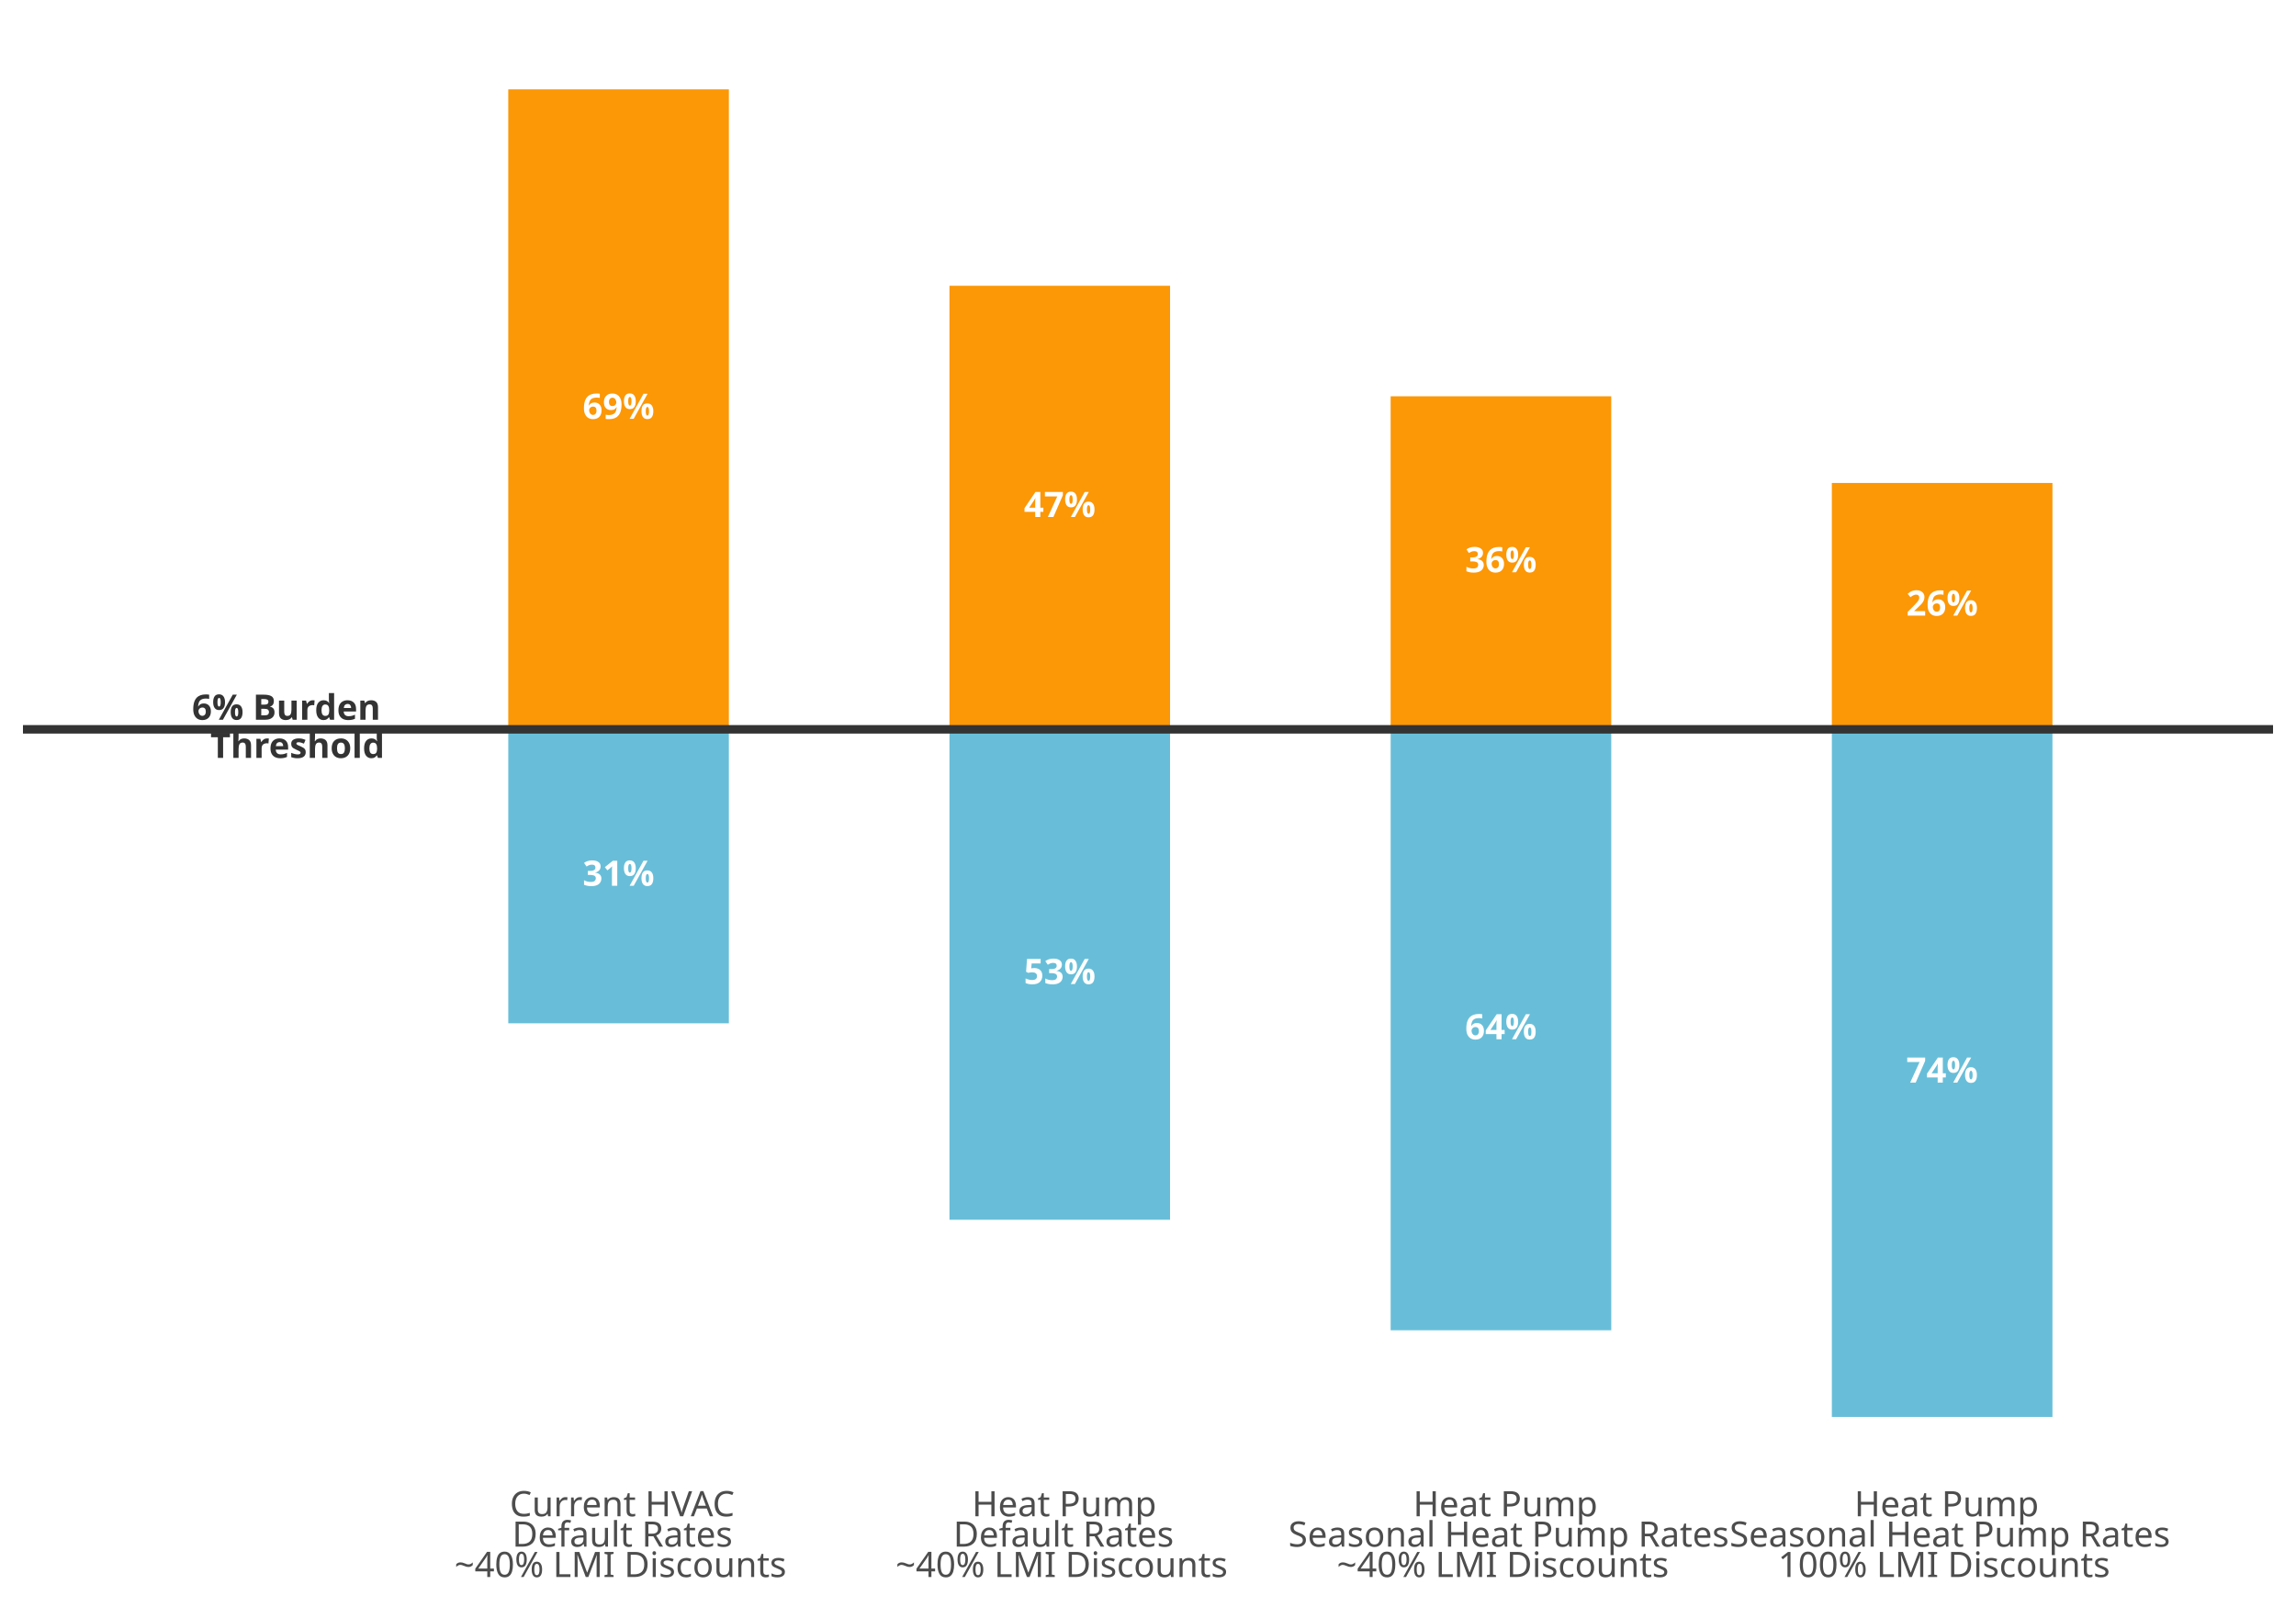
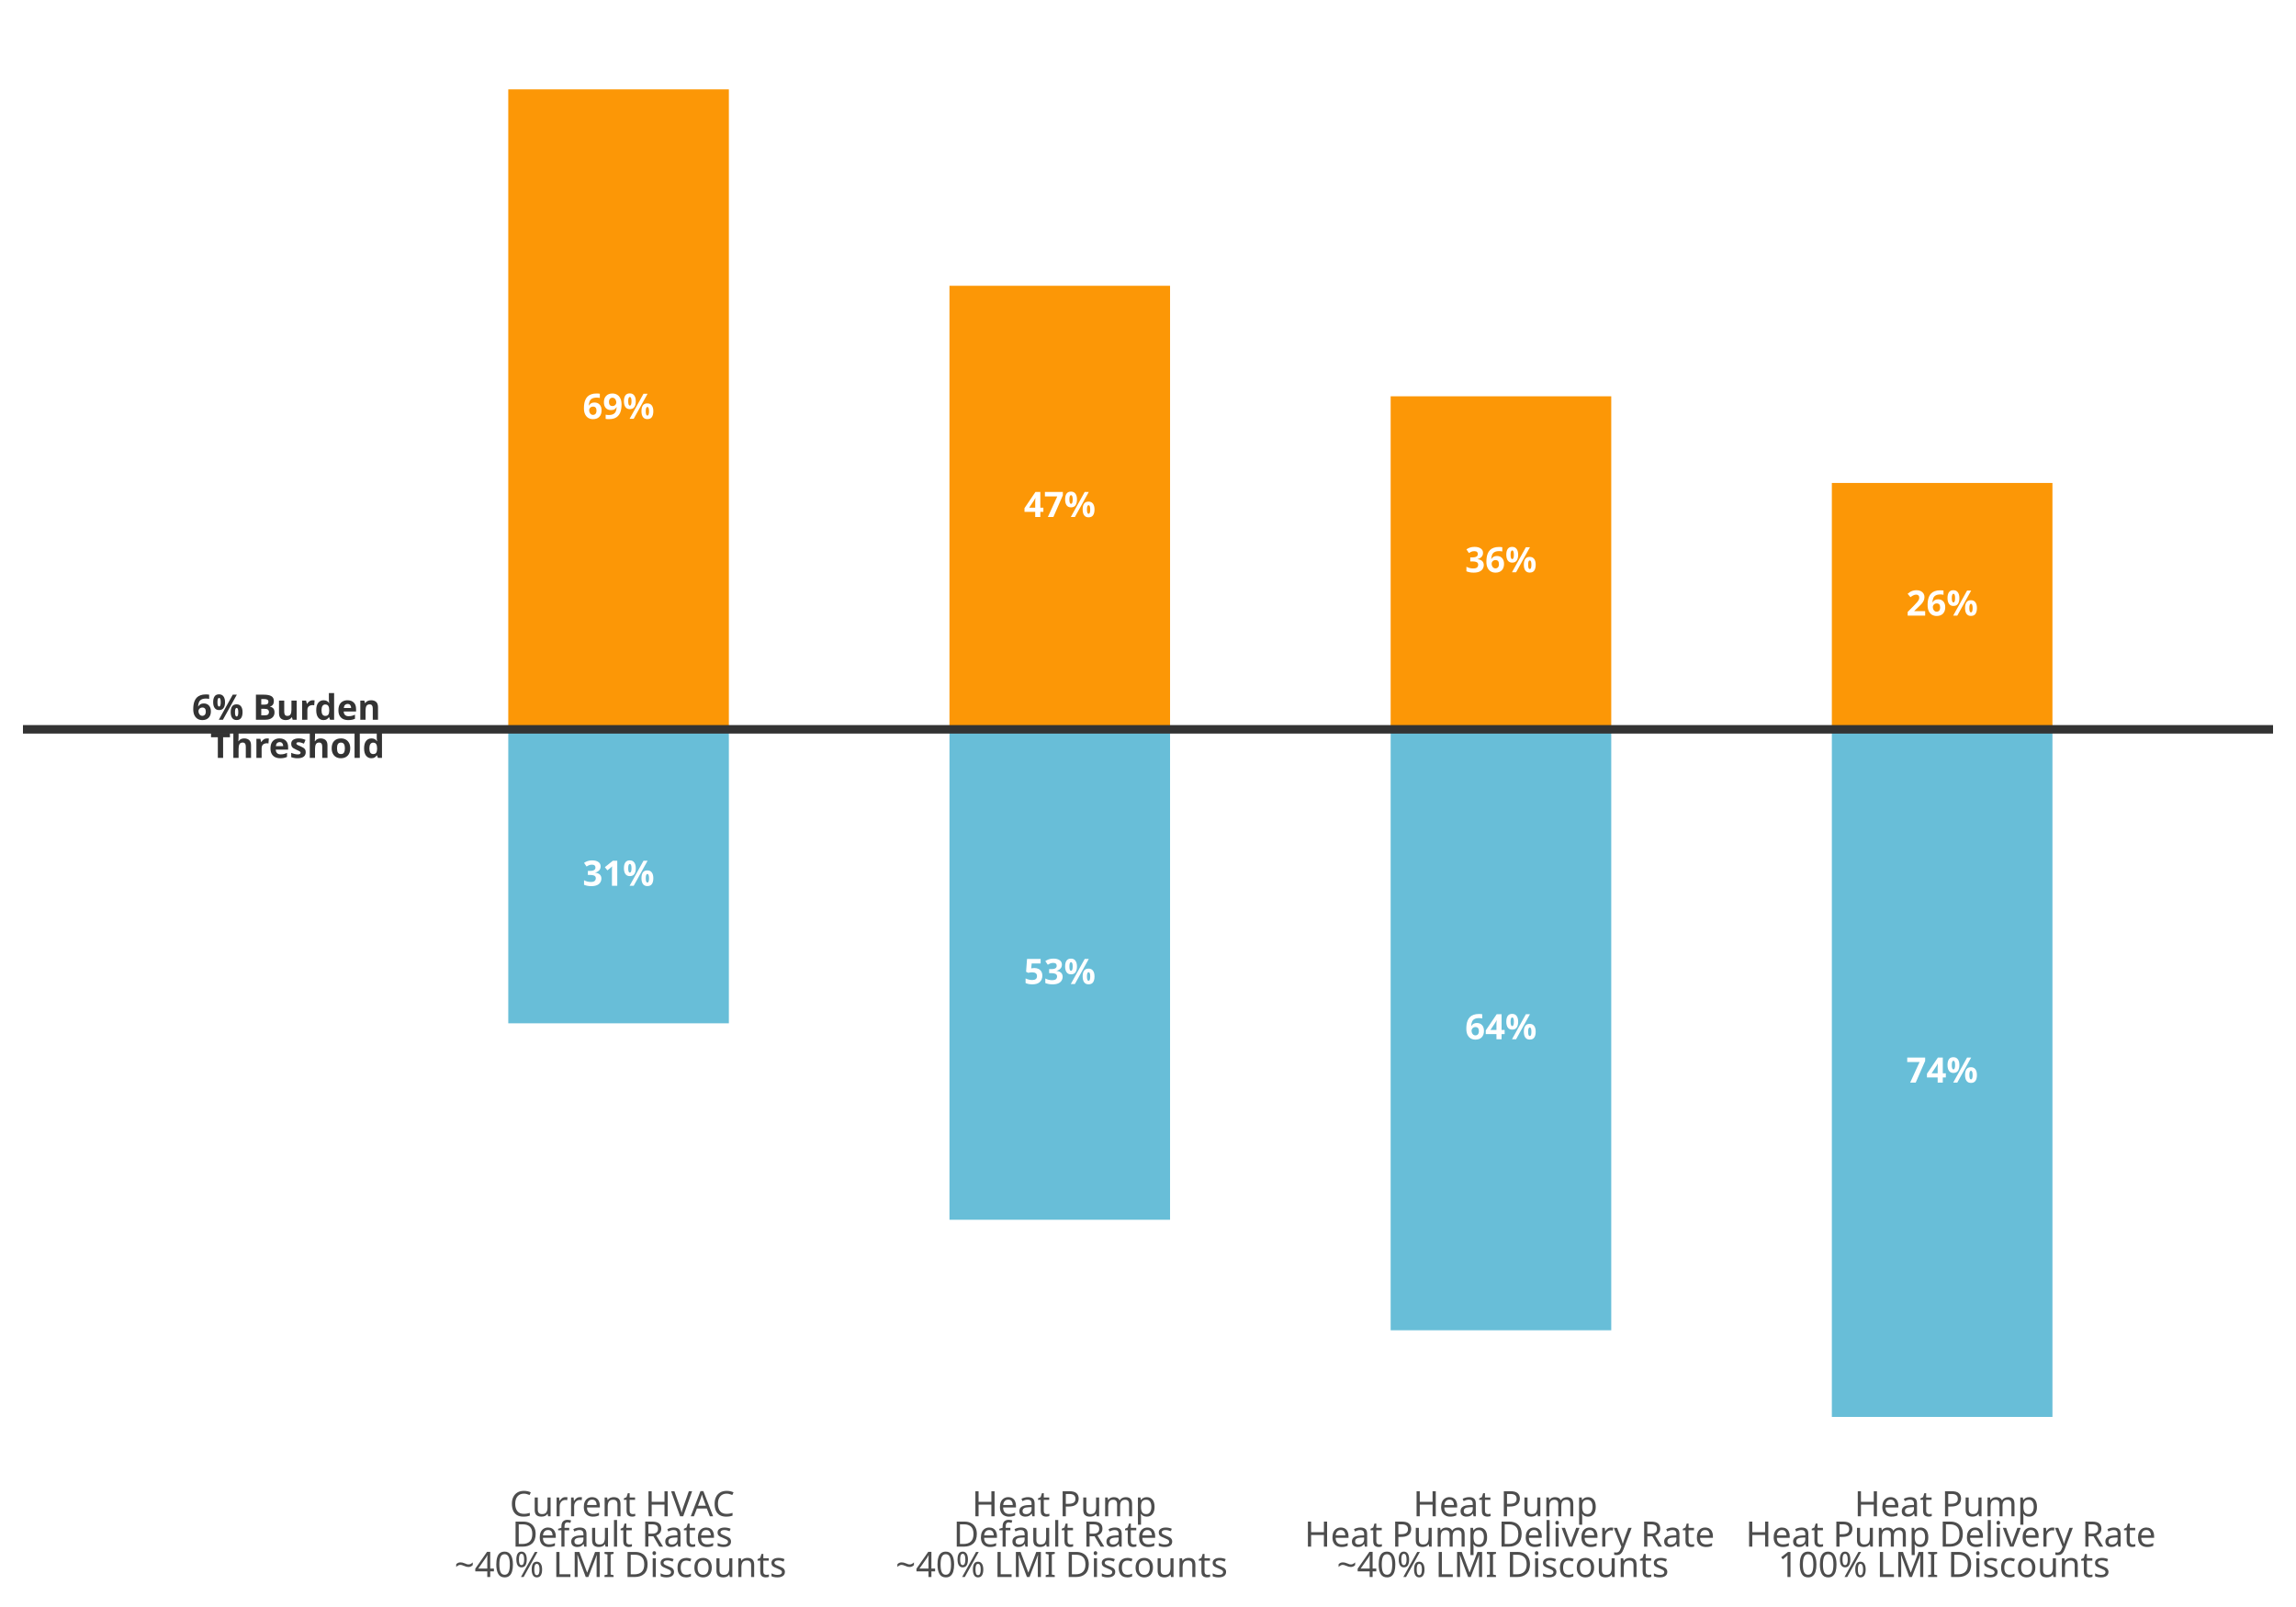
<svg xmlns="http://www.w3.org/2000/svg" width="720pt" height="504pt" viewBox="0 0 720 504" version="1.1">
  <defs>
    <style type="text/css">*{stroke-linejoin: round; stroke-linecap: butt}</style>
  </defs>
  <g id="figure_1">
    <g id="patch_1">
      <path d="M 0 504 L 720 504 L 720 0 L 0 0 z " style="fill: #ffffff" />
    </g>
    <g id="axes_1">
      <g id="patch_2">
        <path d="M 7.2 465.208 L 712.8 465.208 L 712.8 7.2 L 7.2 7.2 z " style="fill: #ffffff" />
      </g>
      <g id="matplotlib.axis_1">
        <g id="xtick_1">
          <g id="text_1">
            <text style="font-size: 11px; font-family: 'IBM Plex Sans'; fill: #4d4d4d" transform="translate(159.8498 475.548)">Current HVAC</text>
            <text style="font-size: 11px; font-family: 'IBM Plex Sans'; fill: #4d4d4d" transform="translate(160.613 485.074)">Default Rates</text>
            <text style="font-size: 11px; font-family: 'IBM Plex Sans'; fill: #4d4d4d" transform="translate(142.5145 494.6)">~40% LMI Discounts</text>
          </g>
        </g>
        <g id="xtick_2">
          <g id="text_2">
            <text style="font-size: 11px; font-family: 'IBM Plex Sans'; fill: #4d4d4d" transform="translate(304.8079 475.548)">Heat Pump</text>
            <text style="font-size: 11px; font-family: 'IBM Plex Sans'; fill: #4d4d4d" transform="translate(298.9659 485.074)">Default Rates</text>
            <text style="font-size: 11px; font-family: 'IBM Plex Sans'; fill: #4d4d4d" transform="translate(280.8675 494.6)">~40% LMI Discounts</text>
          </g>
        </g>
        <g id="xtick_3">
          <g id="text_3">
            <text style="font-size: 11px; font-family: 'IBM Plex Sans'; fill: #4d4d4d" transform="translate(443.1609 475.548)">Heat Pump</text>
-             <text style="font-size: 11px; font-family: 'IBM Plex Sans'; fill: #4d4d4d" transform="translate(404.0112 485.074)">Seasonal Heat Pump Rates</text>
+             <text style="font-size: 11px; font-family: 'IBM Plex Sans'; fill: #4d4d4d" transform="translate(409.0875 485.074)">Heat Pump Delivery Rate</text>
            <text style="font-size: 11px; font-family: 'IBM Plex Sans'; fill: #4d4d4d" transform="translate(419.2204 494.6)">~40% LMI Discounts</text>
          </g>
        </g>
        <g id="xtick_4">
          <g id="text_4">
            <text style="font-size: 11px; font-family: 'IBM Plex Sans'; fill: #4d4d4d" transform="translate(581.5138 475.548)">Heat Pump</text>
-             <text style="font-size: 11px; font-family: 'IBM Plex Sans'; fill: #4d4d4d" transform="translate(542.3641 485.074)">Seasonal Heat Pump Rates</text>
+             <text style="font-size: 11px; font-family: 'IBM Plex Sans'; fill: #4d4d4d" transform="translate(547.4405 485.074)">Heat Pump Delivery Rate</text>
            <text style="font-size: 11px; font-family: 'IBM Plex Sans'; fill: #4d4d4d" transform="translate(557.5733 494.6)">100% LMI Discounts</text>
          </g>
        </g>
      </g>
      <g id="matplotlib.axis_2">
        <g id="ytick_1" />
        <g id="ytick_2" />
        <g id="ytick_3" />
        <g id="ytick_4" />
        <g id="ytick_5" />
        <g id="ytick_6" />
        <g id="ytick_7" />
        <g id="ytick_8" />
      </g>
      <g id="PolyCollection_1">
-         <path d="M 159.388 320.939 L 159.388 228.742 L 228.565 228.742 L 228.565 320.939 z " clip-path="url(#pb34a313631)" style="fill: #68bed8" />
-         <path d="M 297.741 382.549 L 297.741 228.742 L 366.918 228.742 L 366.918 382.549 z " clip-path="url(#pb34a313631)" style="fill: #68bed8" />
-         <path d="M 436.094 417.21 L 436.094 228.742 L 505.271 228.742 L 505.271 417.21 z " clip-path="url(#pb34a313631)" style="fill: #68bed8" />
-         <path d="M 574.447 444.389 L 574.447 228.742 L 643.624 228.742 L 643.624 444.389 z " clip-path="url(#pb34a313631)" style="fill: #68bed8" />
-         <path d="M 159.388 228.742 L 159.388 28.019 L 228.565 28.019 L 228.565 228.742 z " clip-path="url(#pb34a313631)" style="fill: #fc9706" />
-         <path d="M 297.741 228.742 L 297.741 89.628 L 366.918 89.628 L 366.918 228.742 z " clip-path="url(#pb34a313631)" style="fill: #fc9706" />
-         <path d="M 436.094 228.742 L 436.094 124.29 L 505.271 124.29 L 505.271 228.742 z " clip-path="url(#pb34a313631)" style="fill: #fc9706" />
-         <path d="M 574.447 228.742 L 574.447 151.469 L 643.624 151.469 L 643.624 228.742 z " clip-path="url(#pb34a313631)" style="fill: #fc9706" />
+         <path d="M 159.388 320.939 L 159.388 228.742 L 228.565 228.742 L 228.565 320.939 z " clip-path="url(#pc1c5aa8216)" style="fill: #68bed8" />
+         <path d="M 297.741 382.549 L 297.741 228.742 L 366.918 228.742 L 366.918 382.549 z " clip-path="url(#pc1c5aa8216)" style="fill: #68bed8" />
+         <path d="M 436.094 417.21 L 436.094 228.742 L 505.271 228.742 L 505.271 417.21 z " clip-path="url(#pc1c5aa8216)" style="fill: #68bed8" />
+         <path d="M 574.447 444.389 L 574.447 228.742 L 643.624 228.742 L 643.624 444.389 z " clip-path="url(#pc1c5aa8216)" style="fill: #68bed8" />
+         <path d="M 159.388 228.742 L 159.388 28.019 L 228.565 28.019 L 228.565 228.742 z " clip-path="url(#pc1c5aa8216)" style="fill: #fc9706" />
+         <path d="M 297.741 228.742 L 297.741 89.628 L 366.918 89.628 L 366.918 228.742 z " clip-path="url(#pc1c5aa8216)" style="fill: #fc9706" />
+         <path d="M 436.094 228.742 L 436.094 124.29 L 505.271 124.29 L 505.271 228.742 z " clip-path="url(#pc1c5aa8216)" style="fill: #fc9706" />
+         <path d="M 574.447 228.742 L 574.447 151.469 L 643.624 151.469 L 643.624 228.742 z " clip-path="url(#pc1c5aa8216)" style="fill: #fc9706" />
      </g>
      <g id="text_5">
-         <g clip-path="url(#pb34a313631)">
+         <g clip-path="url(#pc1c5aa8216)">
          <text style="font-weight: 700; font-size: 11px; font-family: 'IBM Plex Sans'; text-anchor: middle; fill: #ffffff" x="193.976" y="131.35" transform="rotate(-0 193.9765 131.3502)">69%</text>
        </g>
      </g>
      <g id="text_6">
-         <g clip-path="url(#pb34a313631)">
+         <g clip-path="url(#pc1c5aa8216)">
          <text style="font-weight: 700; font-size: 11px; font-family: 'IBM Plex Sans'; text-anchor: middle; fill: #ffffff" x="332.329" y="162.155" transform="rotate(-0 332.3294 162.1552)">47%</text>
        </g>
      </g>
      <g id="text_7">
-         <g clip-path="url(#pb34a313631)">
+         <g clip-path="url(#pc1c5aa8216)">
          <text style="font-weight: 700; font-size: 11px; font-family: 'IBM Plex Sans'; text-anchor: middle; fill: #ffffff" x="470.682" y="179.486" transform="rotate(-0 470.6824 179.486)">36%</text>
        </g>
      </g>
      <g id="text_8">
-         <g clip-path="url(#pb34a313631)">
+         <g clip-path="url(#pc1c5aa8216)">
          <text style="font-weight: 700; font-size: 11px; font-family: 'IBM Plex Sans'; text-anchor: middle; fill: #ffffff" x="609.035" y="193.076" transform="rotate(-0 609.0353 193.0755)">26%</text>
        </g>
      </g>
      <g id="text_9">
-         <g clip-path="url(#pb34a313631)">
+         <g clip-path="url(#pc1c5aa8216)">
          <text style="font-weight: 700; font-size: 11px; font-family: 'IBM Plex Sans'; text-anchor: middle; fill: #ffffff" x="193.976" y="277.81" transform="rotate(-0 193.9765 277.8104)">31%</text>
        </g>
      </g>
      <g id="text_10">
-         <g clip-path="url(#pb34a313631)">
+         <g clip-path="url(#pc1c5aa8216)">
          <text style="font-weight: 700; font-size: 11px; font-family: 'IBM Plex Sans'; text-anchor: middle; fill: #ffffff" x="332.329" y="308.615" transform="rotate(-0 332.3294 308.6153)">53%</text>
        </g>
      </g>
      <g id="text_11">
-         <g clip-path="url(#pb34a313631)">
+         <g clip-path="url(#pc1c5aa8216)">
          <text style="font-weight: 700; font-size: 11px; font-family: 'IBM Plex Sans'; text-anchor: middle; fill: #ffffff" x="470.682" y="325.946" transform="rotate(-0 470.6824 325.9462)">64%</text>
        </g>
      </g>
      <g id="text_12">
-         <g clip-path="url(#pb34a313631)">
+         <g clip-path="url(#pc1c5aa8216)">
          <text style="font-weight: 700; font-size: 11px; font-family: 'IBM Plex Sans'; text-anchor: middle; fill: #ffffff" x="609.035" y="339.536" transform="rotate(-0 609.0353 339.5357)">74%</text>
        </g>
      </g>
      <g id="LineCollection_1">
-         <path d="M 7.2 228.742 L 712.8 228.742 " clip-path="url(#pb34a313631)" style="fill: none; stroke: #333333; stroke-width: 2.659" />
+         <path d="M 7.2 228.742 L 712.8 228.742 " clip-path="url(#pc1c5aa8216)" style="fill: none; stroke: #333333; stroke-width: 2.659" />
      </g>
      <g id="text_13">
-         <g clip-path="url(#pb34a313631)">
+         <g clip-path="url(#pc1c5aa8216)">
          <text style="font-weight: 700; font-size: 11px; font-family: 'IBM Plex Sans'; fill: #333333" transform="translate(60.2097 225.7279)">6% Burden</text>
        </g>
-         <g clip-path="url(#pb34a313631)">
+         <g clip-path="url(#pc1c5aa8216)">
          <text style="font-weight: 700; font-size: 11px; font-family: 'IBM Plex Sans'; fill: #333333" transform="translate(65.95032 237.6959)">Threshold</text>
        </g>
      </g>
    </g>
  </g>
  <defs>
-     <clipPath id="pb34a313631">
+     <clipPath id="pc1c5aa8216">
      <rect x="7.2" y="7.2" width="705.6" height="458.008" />
    </clipPath>
  </defs>
</svg>
